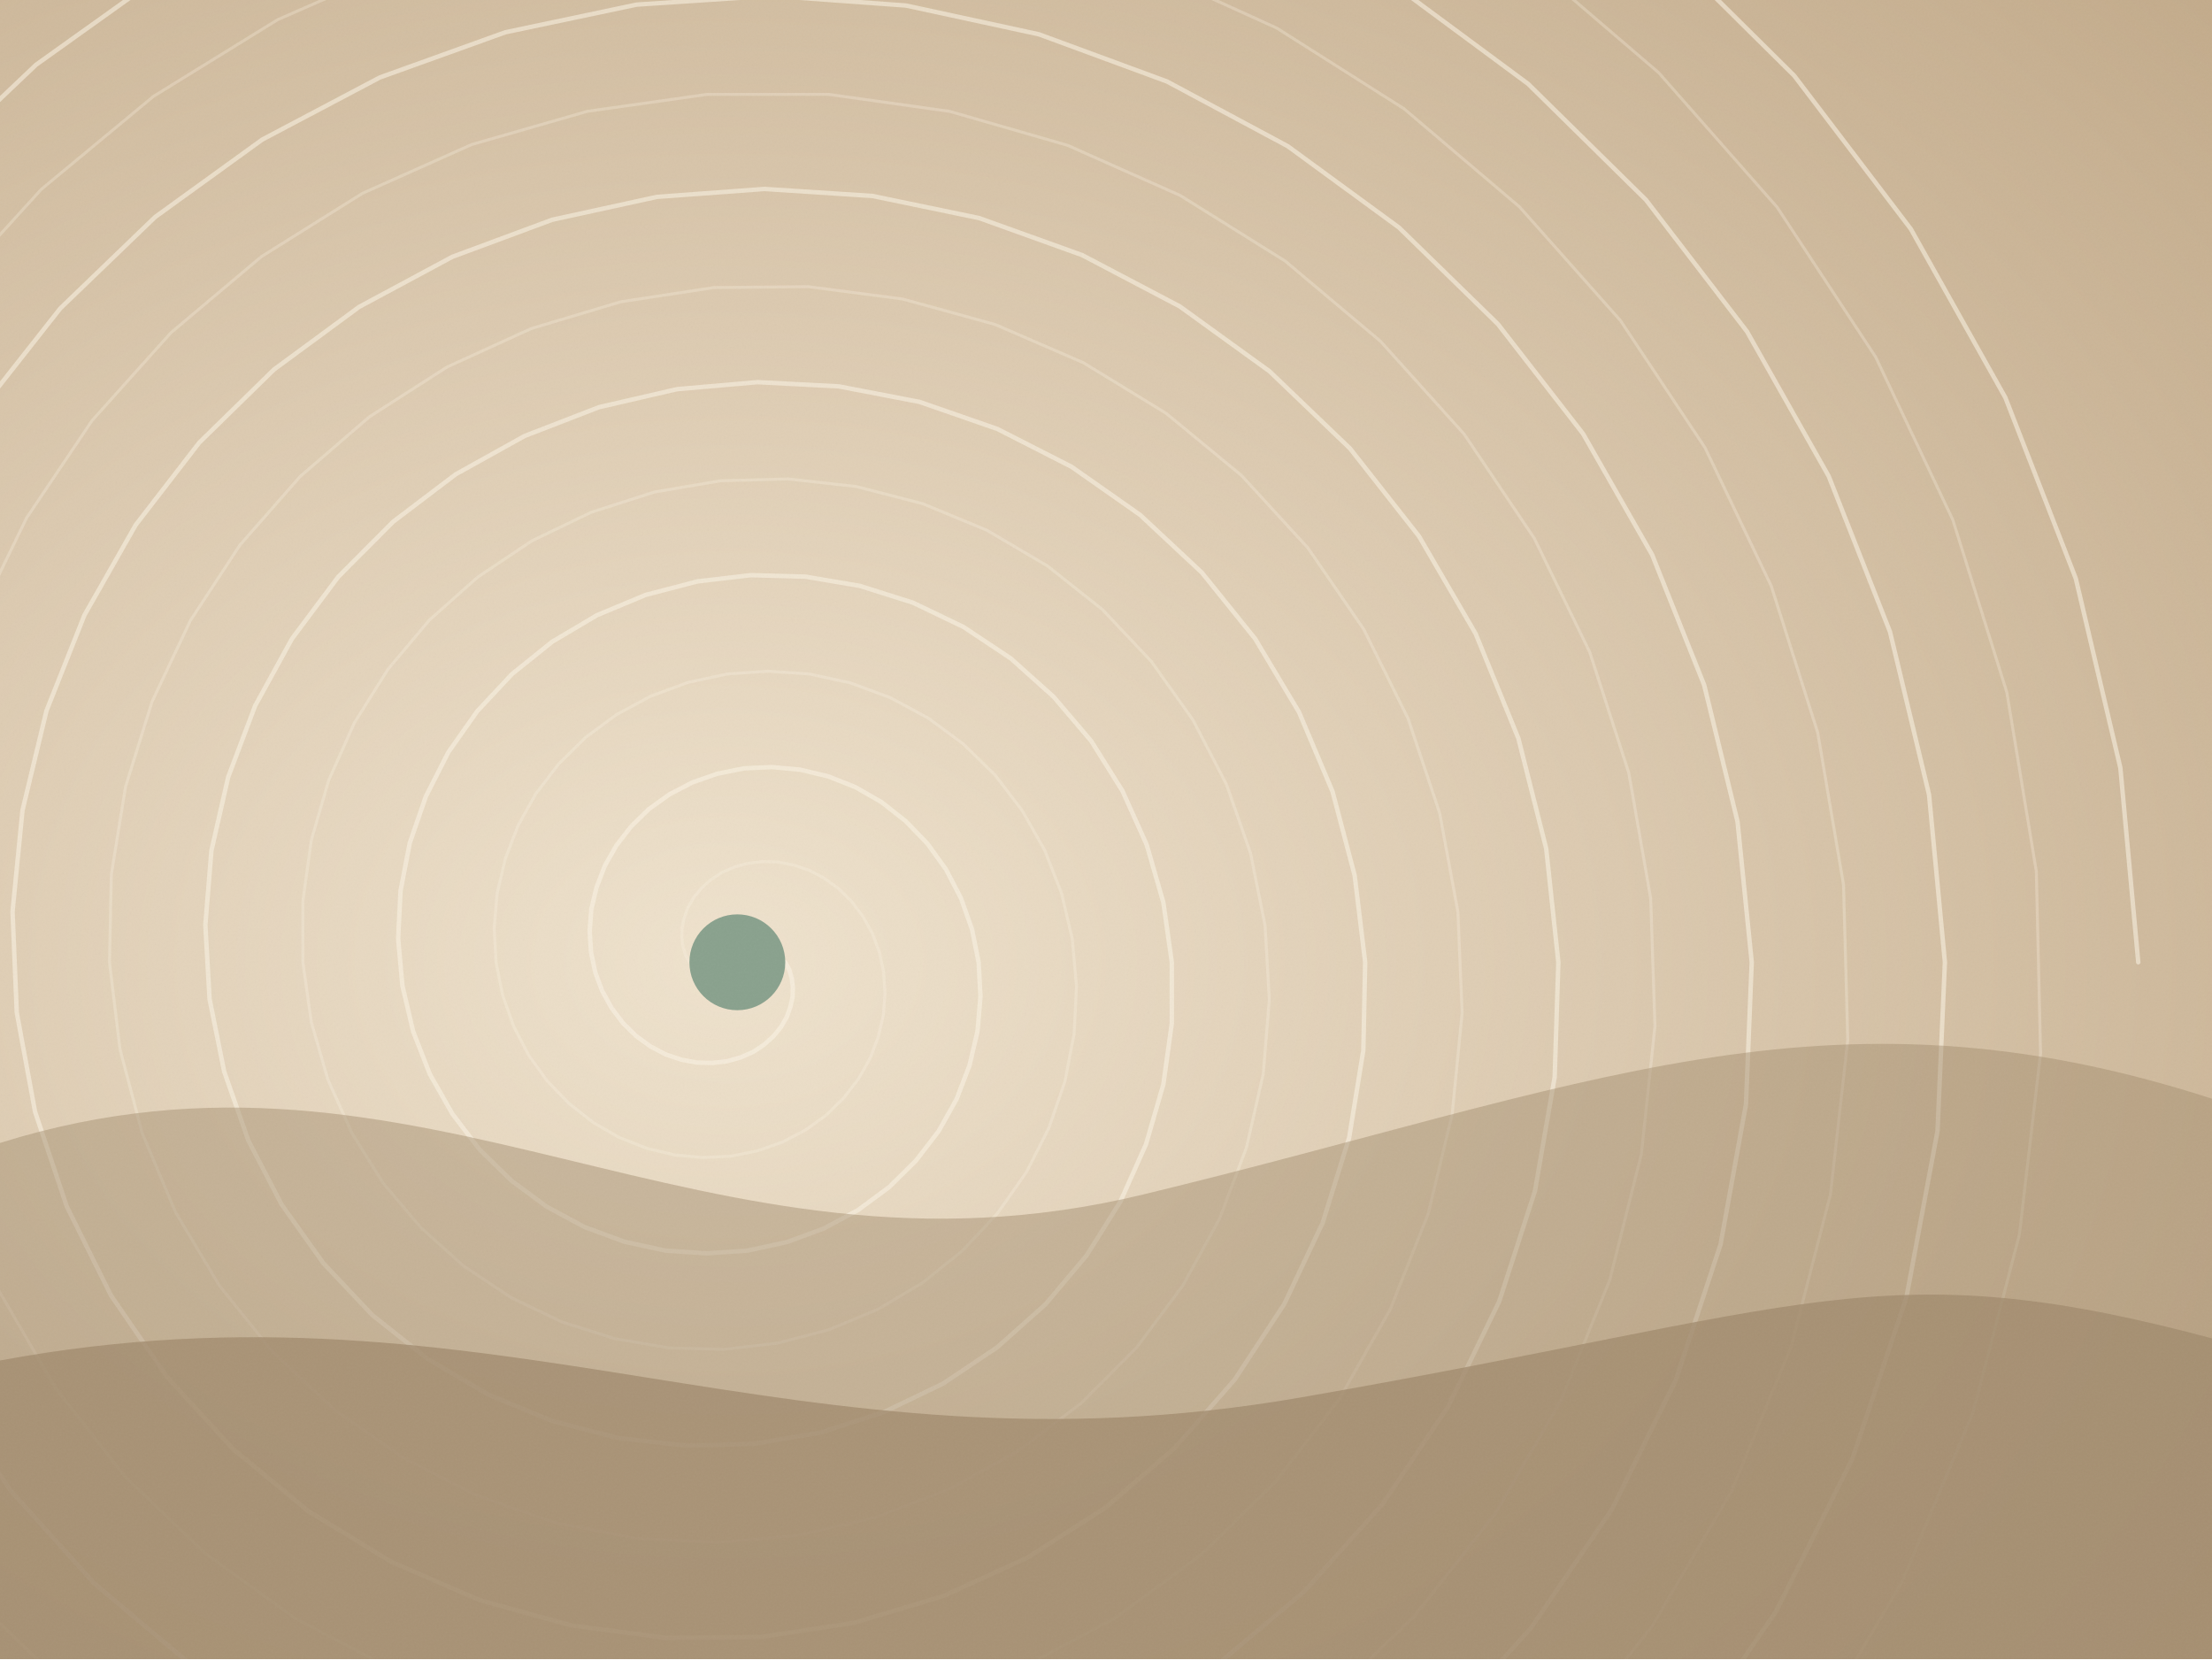
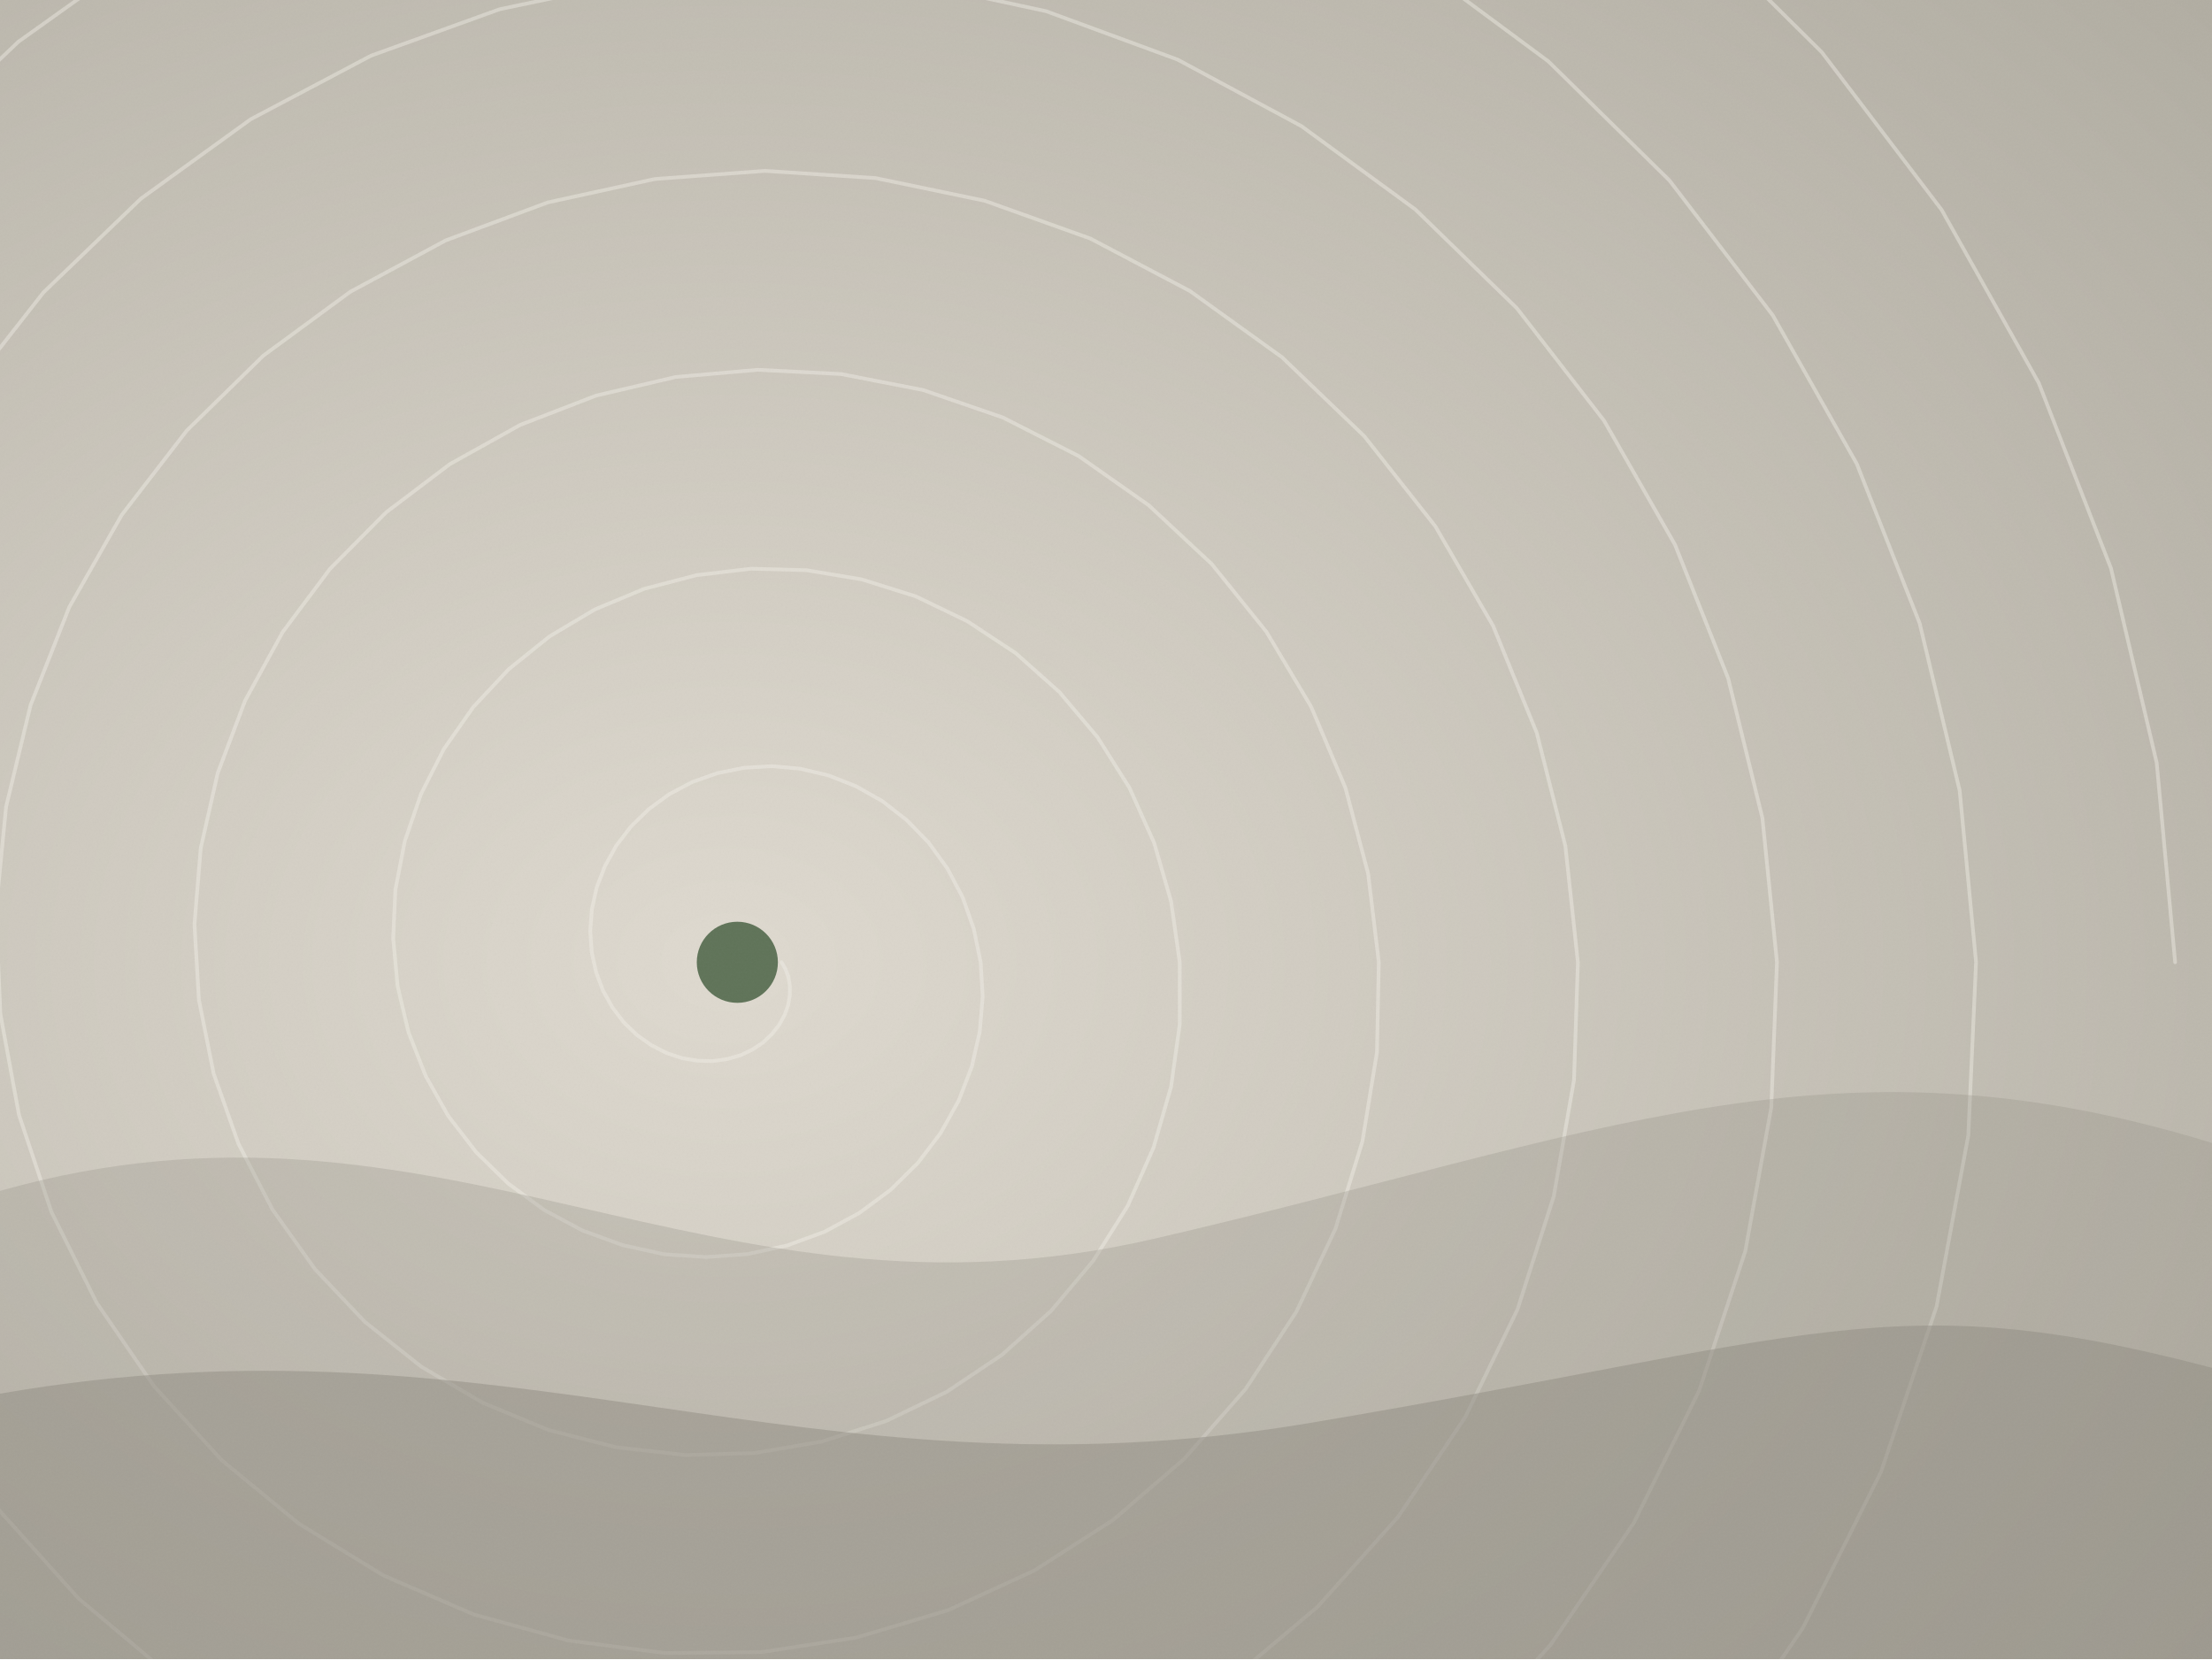
<svg xmlns="http://www.w3.org/2000/svg" viewBox="0 0 1200 900" preserveAspectRatio="xMidYMid slice" role="img" aria-hidden="true">
  <defs>
-     <radialGradient id="g-studio" cx="33%" cy="58%" r="88%">
-       <stop offset="0" stop-color="#efe2cd" />
-       <stop offset="1" stop-color="#c3ab8b" />
+     <radialGradient id="g-studio" cx="33%" cy="58%" r="90%">
+       <stop offset="0" stop-color="#ded9cf" />
+       <stop offset="1" stop-color="#b0aca1" />
    </radialGradient>
    <filter id="f-studio">
      <feTurbulence type="fractalNoise" baseFrequency="0.9" numOctaves="3" />
      <feColorMatrix type="saturate" values="0" />
    </filter>
  </defs>
  <rect width="1200" height="900" fill="url(#g-studio)" />
-   <g fill="none" stroke="#fbf3e6" stroke-linecap="round">
-     <path d="M 426.0 522.0 L 428.1 525.9 L 429.5 530.5 L 430.1 535.4 L 430.0 540.7 L 428.8 546.2 L 426.8 551.7 L 423.7 557.1 L 419.6 562.1 L 414.5 566.7 L 408.6 570.6 L 401.8 573.6 L 394.4 575.7 L 386.4 576.6 L 378.0 576.4 L 369.5 574.8 L 361.0 571.9 L 352.8 567.6 L 345.0 561.9 L 338.0 555.0 L 331.8 546.8 L 326.7 537.6 L 322.9 527.4 L 320.6 516.4 L 319.9 505.0 L 320.8 493.2 L 323.6 481.4 L 328.1 469.7 L 334.4 458.6 L 342.4 448.3 L 352.0 438.9 L 363.2 430.9 L 375.7 424.4 L 389.2 419.7 L 403.7 416.8 L 418.7 416.1 L 434.0 417.5 L 449.2 421.1 L 464.1 427.0 L 478.2 435.1 L 491.3 445.4 L 503.1 457.6 L 513.2 471.6 L 521.3 487.2 L 527.3 504.1 L 530.9 522.0 L 531.9 540.5 L 530.3 559.4 L 525.9 578.1 L 518.9 596.3 L 509.2 613.6 L 496.9 629.6 L 482.3 644.0 L 465.5 656.4 L 446.9 666.4 L 426.8 673.8 L 405.5 678.4 L 383.4 679.9 L 361.0 678.4 L 338.8 673.6 L 317.1 665.6 L 296.5 654.5 L 277.4 640.4 L 260.2 623.6 L 245.4 604.2 L 233.2 582.7 L 224.1 559.4 L 218.3 534.7 L 216.0 509.1 L 217.3 483.2 L 222.3 457.3 L 231.0 432.1 L 243.2 408.1 L 258.9 385.8 L 277.8 365.6 L 299.6 348.1 L 323.9 333.7 L 350.3 322.7 L 378.3 315.4 L 407.3 312.0 L 436.9 312.8 L 466.4 317.8 L 495.2 326.9 L 522.7 340.1 L 548.4 357.2 L 571.6 378.0 L 592.0 402.0 L 608.9 429.0 L 622.1 458.3 L 631.1 489.5 L 635.7 522.0 L 635.7 555.1 L 631.1 588.3 L 621.7 620.7 L 607.8 651.8 L 589.5 681.0 L 567.1 707.6 L 540.9 730.9 L 511.5 750.6 L 479.3 766.1 L 445.0 777.1 L 409.1 783.2 L 372.4 784.2 L 335.6 780.1 L 299.5 770.8 L 264.7 756.4 L 231.9 737.1 L 201.9 713.3 L 175.4 685.2 L 152.8 653.4 L 134.7 618.6 L 121.6 581.2 L 113.7 542.0 L 111.4 501.8 L 114.7 461.4 L 123.8 421.5 L 138.4 382.9 L 158.4 346.5 L 183.5 312.9 L 213.3 283.0 L 247.2 257.3 L 284.6 236.5 L 324.9 220.9 L 367.3 211.1 L 411.0 207.3 L 455.1 209.6 L 498.8 218.0 L 541.1 232.7 L 581.3 253.2 L 618.5 279.3 L 652.0 310.6 L 680.9 346.5 L 704.7 386.3 L 722.9 429.4 L 734.9 474.9 L 740.6 522.0 L 739.6 569.7 L 731.9 617.2 L 717.5 663.4 L 696.7 707.4 L 669.8 748.4 L 637.2 785.5 L 599.6 817.9 L 557.5 844.9 L 511.7 865.8 L 463.2 880.3 L 412.8 888.0 L 361.5 888.5 L 310.3 881.8 L 260.2 868.0 L 212.2 847.2 L 167.4 819.8 L 126.5 786.1 L 90.5 746.8 L 60.2 702.7 L 36.2 654.4 L 19.0 603.0 L 9.1 549.3 L 6.8 494.5 L 12.2 439.6 L 25.2 385.6 L 45.8 333.7 L 73.6 284.8 L 108.1 240.1 L 148.7 200.4 L 194.8 166.5 L 245.4 139.3 L 299.6 119.2 L 356.4 106.8 L 414.7 102.5 L 473.3 106.3 L 531.2 118.3 L 587.1 138.4 L 640.0 166.2 L 688.7 201.4 L 732.3 243.2 L 769.8 290.9 L 800.5 343.7 L 823.7 400.5 L 838.8 460.3 L 845.4 522.0 L 843.4 584.3 L 832.7 646.1 L 813.3 706.0 L 785.6 763.0 L 750.1 815.8 L 707.4 863.4 L 658.2 904.8 L 603.4 939.1 L 544.1 965.6 L 481.4 983.6 L 416.4 992.8 L 350.5 992.8 L 284.9 983.6 L 220.9 965.2 L 159.8 938.0 L 102.8 902.4 L 51.1 858.9 L 5.7 808.5 L -32.4 751.9 L -62.4 690.3 L -83.6 624.8 L -95.5 556.6 L -97.8 487.2 L -90.4 417.8 L -73.3 349.7 L -46.8 284.4 L -11.3 223.2 L 32.7 167.3 L 84.2 117.7 L 142.3 75.7 L 206.1 42.0 L 274.2 17.5 L 345.4 2.5 L 418.3 -2.3 L 491.5 3.0 L 563.6 18.6 L 633.1 44.2 L 698.6 79.3 L 758.9 123.4 L 812.6 175.8 L 858.8 235.3 L 896.3 301.0 L 924.5 371.6 L 942.6 445.7 L 950.3 522.0 L 947.2 598.9 L 933.4 675.0 L 909.1 748.7 L 874.6 818.5 L 830.5 883.2 L 777.6 941.3 L 716.8 991.7 L 649.4 1033.3 L 576.5 1065.3 L 499.6 1086.9 L 420.1 1097.6 L 339.6 1097.1 L 259.5 1085.3 L 181.6 1062.5 L 107.4 1028.8 L 38.3 985.0 L -24.3 931.8 L -79.1 870.1 L -125.0 801.1 L -160.9 726.1 L -186.1 646.6 L -200.1 564.0 L -202.4 479.9 L -193.0 396.0 L -171.8 313.9 L -139.4 235.2 L -96.1 161.6 L -42.8 94.4 L 19.6 35.1 L 89.9 -15.1 L 166.8 -55.2 L 248.8 -84.3 L 334.4 -101.7 L 422.0 -107.1 L 509.7 -100.2 L 596.0 -81.1 L 679.0 -50.1 L 757.2 -7.6 L 829.0 45.5 L 892.9 108.4 L 947.7 179.8 L 992.1 258.4 L 1025.3 342.7 L 1046.5 431.1 L 1055.1 522.0 L 1051.1 613.5 L 1034.2 703.9 L 1004.9 791.3 L 963.5 874.1 L 910.8 950.6 L 847.7 1019.3 L 775.5 1078.7 L 695.4 1127.6 L 608.9 1165.0 L 517.8 1190.1 L 423.8 1202.4 L 328.6 1201.4 L 234.2 1187.1 L 142.4 1159.7 L 55.0 1119.6 L -26.3 1067.6 L -99.8 1004.6 L -164.0 931.7 L -217.5 850.4 L -259.4 762.0 L -288.7 668.4 L -304.7 571.3 L -307.0 472.6 L -295.5 374.2 L -270.4 278.0 L -231.9 186.0 L -180.9 99.9 L -118.2 21.6 L -44.9 -47.5 L 37.5 -105.9 L 127.5 -152.4 L 223.5 -186.0 L 323.5 -206.0 L 425.6 -211.9 L 527.9 -203.5 L 628.4 -180.9 L 725.0 -144.3 L 815.9 -94.5 L 899.2 -32.4 L 973.3 41.0 L 1036.6 124.2 L 1087.9 215.7 L 1126.1 313.8 L 1150.3 416.6 L 1160.0 522.0" stroke-width="2.4" stroke-opacity=".55" />
-     <path d="M 374.0 522.0 L 371.9 518.1 L 370.5 513.5 L 369.9 508.6 L 370.0 503.3 L 371.2 497.8 L 373.2 492.3 L 376.3 486.9 L 380.4 481.9 L 385.5 477.3 L 391.4 473.4 L 398.2 470.4 L 405.6 468.3 L 413.6 467.4 L 422.0 467.6 L 430.5 469.2 L 439.0 472.1 L 447.2 476.4 L 455.0 482.1 L 462.0 489.0 L 468.2 497.2 L 473.3 506.4 L 477.1 516.6 L 479.4 527.6 L 480.1 539.0 L 479.2 550.8 L 476.4 562.6 L 471.9 574.3 L 465.6 585.4 L 457.6 595.7 L 448.0 605.1 L 436.8 613.1 L 424.3 619.6 L 410.8 624.3 L 396.3 627.2 L 381.3 627.9 L 366.0 626.5 L 350.8 622.9 L 335.9 617.0 L 321.8 608.9 L 308.7 598.6 L 296.9 586.4 L 286.8 572.4 L 278.7 556.8 L 272.7 539.9 L 269.1 522.0 L 268.1 503.5 L 269.7 484.6 L 274.1 465.9 L 281.1 447.7 L 290.8 430.4 L 303.1 414.4 L 317.7 400.0 L 334.5 387.6 L 353.1 377.6 L 373.2 370.2 L 394.5 365.6 L 416.6 364.1 L 439.0 365.6 L 461.2 370.4 L 482.9 378.4 L 503.5 389.5 L 522.6 403.6 L 539.8 420.4 L 554.6 439.8 L 566.8 461.3 L 575.9 484.6 L 581.7 509.3 L 584.0 534.9 L 582.7 560.8 L 577.7 586.7 L 569.0 611.9 L 556.8 635.9 L 541.1 658.2 L 522.2 678.4 L 500.4 695.9 L 476.1 710.3 L 449.7 721.3 L 421.7 728.6 L 392.7 732.0 L 363.1 731.2 L 333.6 726.2 L 304.8 717.1 L 277.3 703.9 L 251.6 686.8 L 228.4 666.0 L 208.0 642.0 L 191.1 615.0 L 177.9 585.7 L 168.9 554.5 L 164.3 522.0 L 164.3 488.9 L 168.9 455.7 L 178.3 423.3 L 192.2 392.2 L 210.5 363.0 L 232.9 336.4 L 259.1 313.1 L 288.5 293.4 L 320.7 277.9 L 355.0 266.9 L 390.9 260.8 L 427.6 259.8 L 464.4 263.9 L 500.5 273.2 L 535.3 287.6 L 568.1 306.9 L 598.1 330.7 L 624.6 358.8 L 647.2 390.6 L 665.3 425.4 L 678.4 462.8 L 686.3 502.0 L 688.6 542.2 L 685.3 582.6 L 676.2 622.5 L 661.6 661.1 L 641.6 697.5 L 616.5 731.1 L 586.7 761.0 L 552.8 786.7 L 515.4 807.5 L 475.1 823.1 L 432.7 832.9 L 389.0 836.7 L 344.9 834.4 L 301.2 826.0 L 258.9 811.3 L 218.7 790.8 L 181.5 764.7 L 148.0 733.4 L 119.1 697.5 L 95.3 657.7 L 77.1 614.6 L 65.1 569.1 L 59.4 522.0 L 60.4 474.3 L 68.1 426.8 L 82.5 380.6 L 103.3 336.6 L 130.2 295.6 L 162.8 258.5 L 200.4 226.1 L 242.5 199.1 L 288.3 178.2 L 336.8 163.7 L 387.2 156.0 L 438.5 155.5 L 489.7 162.2 L 539.8 176.0 L 587.8 196.8 L 632.6 224.2 L 673.5 257.9 L 709.5 297.2 L 739.8 341.3 L 763.8 389.6 L 781.0 441.0 L 790.9 494.7 L 793.2 549.5 L 787.8 604.4 L 774.8 658.4 L 754.2 710.3 L 726.4 759.2 L 691.9 803.9 L 651.3 843.6 L 605.2 877.5 L 554.6 904.7 L 500.4 924.8 L 443.6 937.2 L 385.3 941.5 L 326.7 937.7 L 268.8 925.7 L 212.9 905.6 L 160.0 877.8 L 111.3 842.6 L 67.7 800.8 L 30.2 753.1 L -0.5 700.3 L -23.7 643.5 L -38.8 583.7 L -45.4 522.0 L -43.4 459.7 L -32.7 397.9 L -13.3 338.0 L 14.4 281.0 L 49.9 228.2 L 92.6 180.6 L 141.8 139.2 L 196.6 104.9 L 255.9 78.4 L 318.6 60.4 L 383.6 51.2 L 449.5 51.2 L 515.1 60.4 L 579.1 78.8 L 640.2 106.0 L 697.2 141.6 L 748.9 185.1 L 794.3 235.5 L 832.4 292.1 L 862.4 353.7 L 883.6 419.2 L 895.5 487.4 L 897.8 556.8 L 890.4 626.2 L 873.3 694.3 L 846.8 759.6 L 811.3 820.8 L 767.3 876.7 L 715.8 926.3 L 657.7 968.3 L 593.9 1002.0 L 525.8 1026.5 L 454.6 1041.5 L 381.7 1046.3 L 308.5 1041.0 L 236.4 1025.4 L 166.9 999.8 L 101.4 964.7 L 41.1 920.6 L -12.6 868.2 L -58.8 808.7 L -96.3 743.0 L -124.5 672.4 L -142.6 598.3 L -150.3 522.0 L -147.2 445.1 L -133.4 369.0 L -109.1 295.3 L -74.6 225.5 L -30.5 160.8 L 22.4 102.7 L 83.2 52.3 L 150.6 10.7 L 223.5 -21.3 L 300.4 -42.9 L 379.9 -53.6 L 460.4 -53.1 L 540.5 -41.3 L 618.4 -18.5 L 692.6 15.2 L 761.7 59.0 L 824.3 112.2 L 879.1 173.9 L 925.0 242.9 L 960.9 317.9 L 986.1 397.4 L 1000.1 480.0 L 1002.4 564.1 L 993.0 648.0 L 971.8 730.1 L 939.4 808.8 L 896.1 882.4 L 842.8 949.6 L 780.4 1008.9 L 710.1 1059.1 L 633.2 1099.2 L 551.2 1128.3 L 465.6 1145.7 L 378.0 1151.1 L 290.3 1144.2 L 204.0 1125.1 L 121.0 1094.1 L 42.8 1051.6 L -29.0 998.5 L -92.9 935.6 L -147.7 864.2 L -192.1 785.6 L -225.3 701.3 L -246.5 612.9 L -255.1 522.0 L -251.1 430.5 L -234.2 340.1 L -204.9 252.7 L -163.5 169.9 L -110.8 93.4 L -47.7 24.7 L 24.5 -34.7 L 104.6 -83.6 L 191.1 -121.0 L 282.2 -146.1 L 376.2 -158.4 L 471.4 -157.4 L 565.8 -143.1 L 657.6 -115.7 L 745.0 -75.6 L 826.3 -23.6 L 899.8 39.4 L 964.0 112.3 L 1017.5 193.6 L 1059.4 282.0 L 1088.7 375.6 L 1104.7 472.7 L 1107.0 571.4 L 1095.5 669.8 L 1070.4 766.0 L 1031.9 858.0 L 980.9 944.1 L 918.2 1022.4 L 844.9 1091.5 L 762.5 1149.9 L 672.5 1196.4 L 576.5 1230.0 L 476.5 1250.0 L 374.4 1255.9 L 272.1 1247.5 L 171.6 1224.9 L 75.0 1188.3 L -15.9 1138.5 L -99.2 1076.4 L -173.3 1003.0 L -236.6 919.8 L -287.9 828.3 L -326.1 730.2 L -350.3 627.4 L -360.0 522.0" stroke-width="1.6" stroke-opacity=".28" />
-   </g>
-   <path d="M0 620 C 230 548 380 706 620 648 S 990 528 1200 596 L1200 900 L0 900 Z" fill="#a08a6c" fill-opacity=".45" />
-   <path d="M0 738 C 270 688 430 806 706 758 S 1020 678 1200 726 L1200 900 L0 900 Z" fill="#a08a6c" fill-opacity=".75" />
-   <circle cx="400" cy="522" r="26" fill="#7f9a86" fill-opacity=".9" />
-   <rect width="1200" height="900" filter="url(#f-studio)" opacity=".045" />
+   <path d="M 424.0 522.0 L 426.1 525.7 L 427.7 529.9 L 428.5 534.7 L 428.5 539.8 L 427.6 545.1 L 425.7 550.5 L 422.8 555.8 L 418.9 560.8 L 414.1 565.4 L 408.3 569.3 L 401.8 572.4 L 394.5 574.5 L 386.6 575.6 L 378.4 575.4 L 370.0 574.0 L 361.6 571.2 L 353.4 567.0 L 345.6 561.5 L 338.5 554.7 L 332.3 546.6 L 327.2 537.5 L 323.4 527.4 L 321.0 516.5 L 320.2 505.0 L 321.1 493.3 L 323.7 481.4 L 328.2 469.8 L 334.4 458.6 L 342.4 448.2 L 352.0 438.9 L 363.1 430.8 L 375.6 424.2 L 389.2 419.4 L 403.7 416.5 L 418.8 415.6 L 434.1 417.0 L 449.4 420.6 L 464.4 426.5 L 478.7 434.6 L 491.9 444.9 L 503.8 457.1 L 514.0 471.2 L 522.3 486.9 L 528.3 504.0 L 532.0 522.0 L 533.1 540.7 L 531.5 559.7 L 527.2 578.6 L 520.1 597.0 L 510.3 614.6 L 498.0 630.8 L 483.2 645.4 L 466.3 657.9 L 447.5 668.1 L 427.1 675.6 L 405.5 680.3 L 383.2 681.9 L 360.5 680.4 L 338.0 675.5 L 316.0 667.5 L 295.1 656.3 L 275.7 642.0 L 258.3 625.0 L 243.2 605.4 L 230.9 583.6 L 221.6 559.9 L 215.7 534.9 L 213.3 508.9 L 214.5 482.6 L 219.6 456.3 L 228.4 430.7 L 240.8 406.3 L 256.7 383.6 L 275.9 363.1 L 298.0 345.3 L 322.7 330.6 L 349.5 319.4 L 377.9 312.0 L 407.5 308.5 L 437.5 309.3 L 467.5 314.3 L 496.8 323.5 L 524.8 337.0 L 551.0 354.3 L 574.7 375.4 L 595.4 399.9 L 612.7 427.3 L 626.1 457.2 L 635.3 488.9 L 640.0 522.0 L 640.0 555.7 L 635.3 589.5 L 625.8 622.5 L 611.7 654.3 L 593.0 684.0 L 570.2 711.1 L 543.6 734.9 L 513.6 755.0 L 480.8 770.8 L 445.8 782.0 L 409.3 788.2 L 371.9 789.3 L 334.4 785.1 L 297.5 775.7 L 262.0 761.0 L 228.6 741.4 L 198.0 717.1 L 170.9 688.5 L 147.8 656.1 L 129.4 620.5 L 115.9 582.4 L 107.9 542.4 L 105.5 501.4 L 108.9 460.1 L 118.1 419.4 L 133.0 380.0 L 153.4 342.8 L 179.0 308.6 L 209.4 278.0 L 244.0 251.8 L 282.2 230.5 L 323.4 214.6 L 366.6 204.5 L 411.2 200.6 L 456.3 202.9 L 500.9 211.6 L 544.1 226.5 L 585.2 247.4 L 623.2 274.1 L 657.4 306.0 L 687.0 342.7 L 711.3 383.4 L 729.9 427.4 L 742.2 473.9 L 748.0 522.0 L 747.0 570.8 L 739.1 619.2 L 724.5 666.5 L 703.3 711.5 L 675.8 753.4 L 642.5 791.3 L 604.0 824.4 L 561.0 852.0 L 514.2 873.5 L 464.6 888.3 L 413.1 896.2 L 360.6 896.7 L 308.3 889.9 L 257.1 875.8 L 208.0 854.6 L 162.1 826.5 L 120.3 792.1 L 83.5 751.9 L 52.5 706.8 L 27.9 657.4 L 10.3 604.8 L 0.2 550.0 L -2.2 493.9 L 3.3 437.7 L 16.6 382.5 L 37.6 329.3 L 66.0 279.4 L 101.3 233.6 L 142.9 192.9 L 190.0 158.3 L 241.8 130.4 L 297.2 109.8 L 355.3 97.1 L 415.0 92.7 L 475.0 96.6 L 534.2 108.9 L 591.5 129.4 L 645.6 157.9 L 695.5 193.8 L 740.1 236.6 L 778.6 285.4 L 810.0 339.5 L 833.7 397.6 L 849.2 458.9 L 856.0 522.0 L 853.9 585.8 L 842.9 649.0 L 823.2 710.4 L 794.9 768.7 L 758.5 822.8 L 714.8 871.6 L 664.4 914.0 L 608.3 949.1 L 547.6 976.2 L 483.4 994.7 L 416.8 1004.1 L 349.3 1004.1 L 282.1 994.7 L 216.6 975.9 L 154.0 948.1 L 95.6 911.6 L 42.6 867.1 L -3.9 815.4 L -42.9 757.5 L -73.6 694.4 L -95.3 627.3 L -107.6 557.5 L -110.0 486.3 L -102.4 415.2 L -84.9 345.5 L -57.7 278.6 L -21.3 215.9 L 23.6 158.6 L 76.4 107.8 L 136.0 64.7 L 201.3 30.2 L 271.1 5.0 L 344.1 -10.3 L 418.8 -15.3 L 493.8 -9.8 L 567.6 6.1 L 638.8 32.3 L 706.0 68.4 L 767.8 113.6 L 822.9 167.2 L 870.2 228.2 L 908.7 295.5 L 937.5 367.9 L 956.1 443.8 L 964.0 522.0 L 960.9 600.8 L 946.8 678.8 L 921.8 754.3 L 886.4 826.0 L 841.2 892.2 L 787.0 951.8 L 724.8 1003.5 L 655.7 1046.2 L 581.0 1078.9 L 502.1 1101.1 L 420.6 1112.0 L 338.0 1111.6 L 256.0 1099.5 L 176.1 1076.1 L 100.0 1041.6 L 29.1 996.7 L -35.1 942.1 L -91.2 878.9 L -138.2 808.2 L -175.1 731.3 L -201.0 649.7 L -215.3 565.0 L -217.7 478.8 L -208.0 392.8 L -186.4 308.6 L -153.1 227.9 L -108.7 152.4 L -54.0 83.5 L 9.9 22.7 L 82.0 -28.8 L 160.9 -69.9 L 245.0 -99.8 L 332.8 -117.7 L 422.5 -123.2 L 512.5 -116.2 L 601.0 -96.6 L 686.2 -64.7 L 766.4 -21.2 L 840.0 33.3 L 905.6 97.8 L 961.7 171.0 L 1007.3 251.6 L 1041.4 338.1 L 1063.1 428.8 L 1072.0 522.0 L 1067.8 615.9 L 1050.6 708.6 L 1020.5 798.3 L 978.0 883.2 L 924.0 961.7 L 859.3 1032.1 L 785.2 1093.0 L 703.0 1143.2 L 614.3 1181.7 L 520.9 1207.4 L 424.4 1220.0 L 326.7 1219.0 L 229.9 1204.3 L 135.7 1176.2 L 46.0 1135.1 L -37.4 1081.8 L -112.7 1017.2 L -178.6 942.4 L -233.6 858.9 L -276.6 768.3 L -306.6 672.2 L -323.0 572.6 L -325.4 471.3 L -313.7 370.3 L -287.9 271.6 L -248.4 177.2 L -196.1 88.9 L -131.7 8.5 L -56.6 -62.4 L 28.0 -122.3 L 120.4 -170.1 L 218.8 -204.6 L 321.5 -225.1 L 426.3 -231.1 L 531.3 -222.5 L 634.4 -199.3 L 733.5 -161.8 L 826.8 -110.7 L 912.3 -47.0 L 988.3 28.3 L 1053.3 113.8 L 1106.0 207.7 L 1145.2 308.3 L 1170.0 413.8 L 1180.0 522.0" fill="none" stroke="#f4f1ea" stroke-width="2" stroke-opacity=".42" stroke-linecap="round" />
+   <path d="M0 646 C 240 578 384 728 626 672 S 992 556 1200 620 L1200 900 L0 900 Z" fill="#918d82" fill-opacity=".28" />
+   <path d="M0 756 C 276 708 436 818 710 772 S 1026 696 1200 742 L1200 900 L0 900 Z" fill="#918d82" fill-opacity=".5" />
+   <circle cx="400" cy="522" r="22" fill="#5f7358" />
+   <rect width="1200" height="900" filter="url(#f-studio)" opacity=".04" />
</svg>
